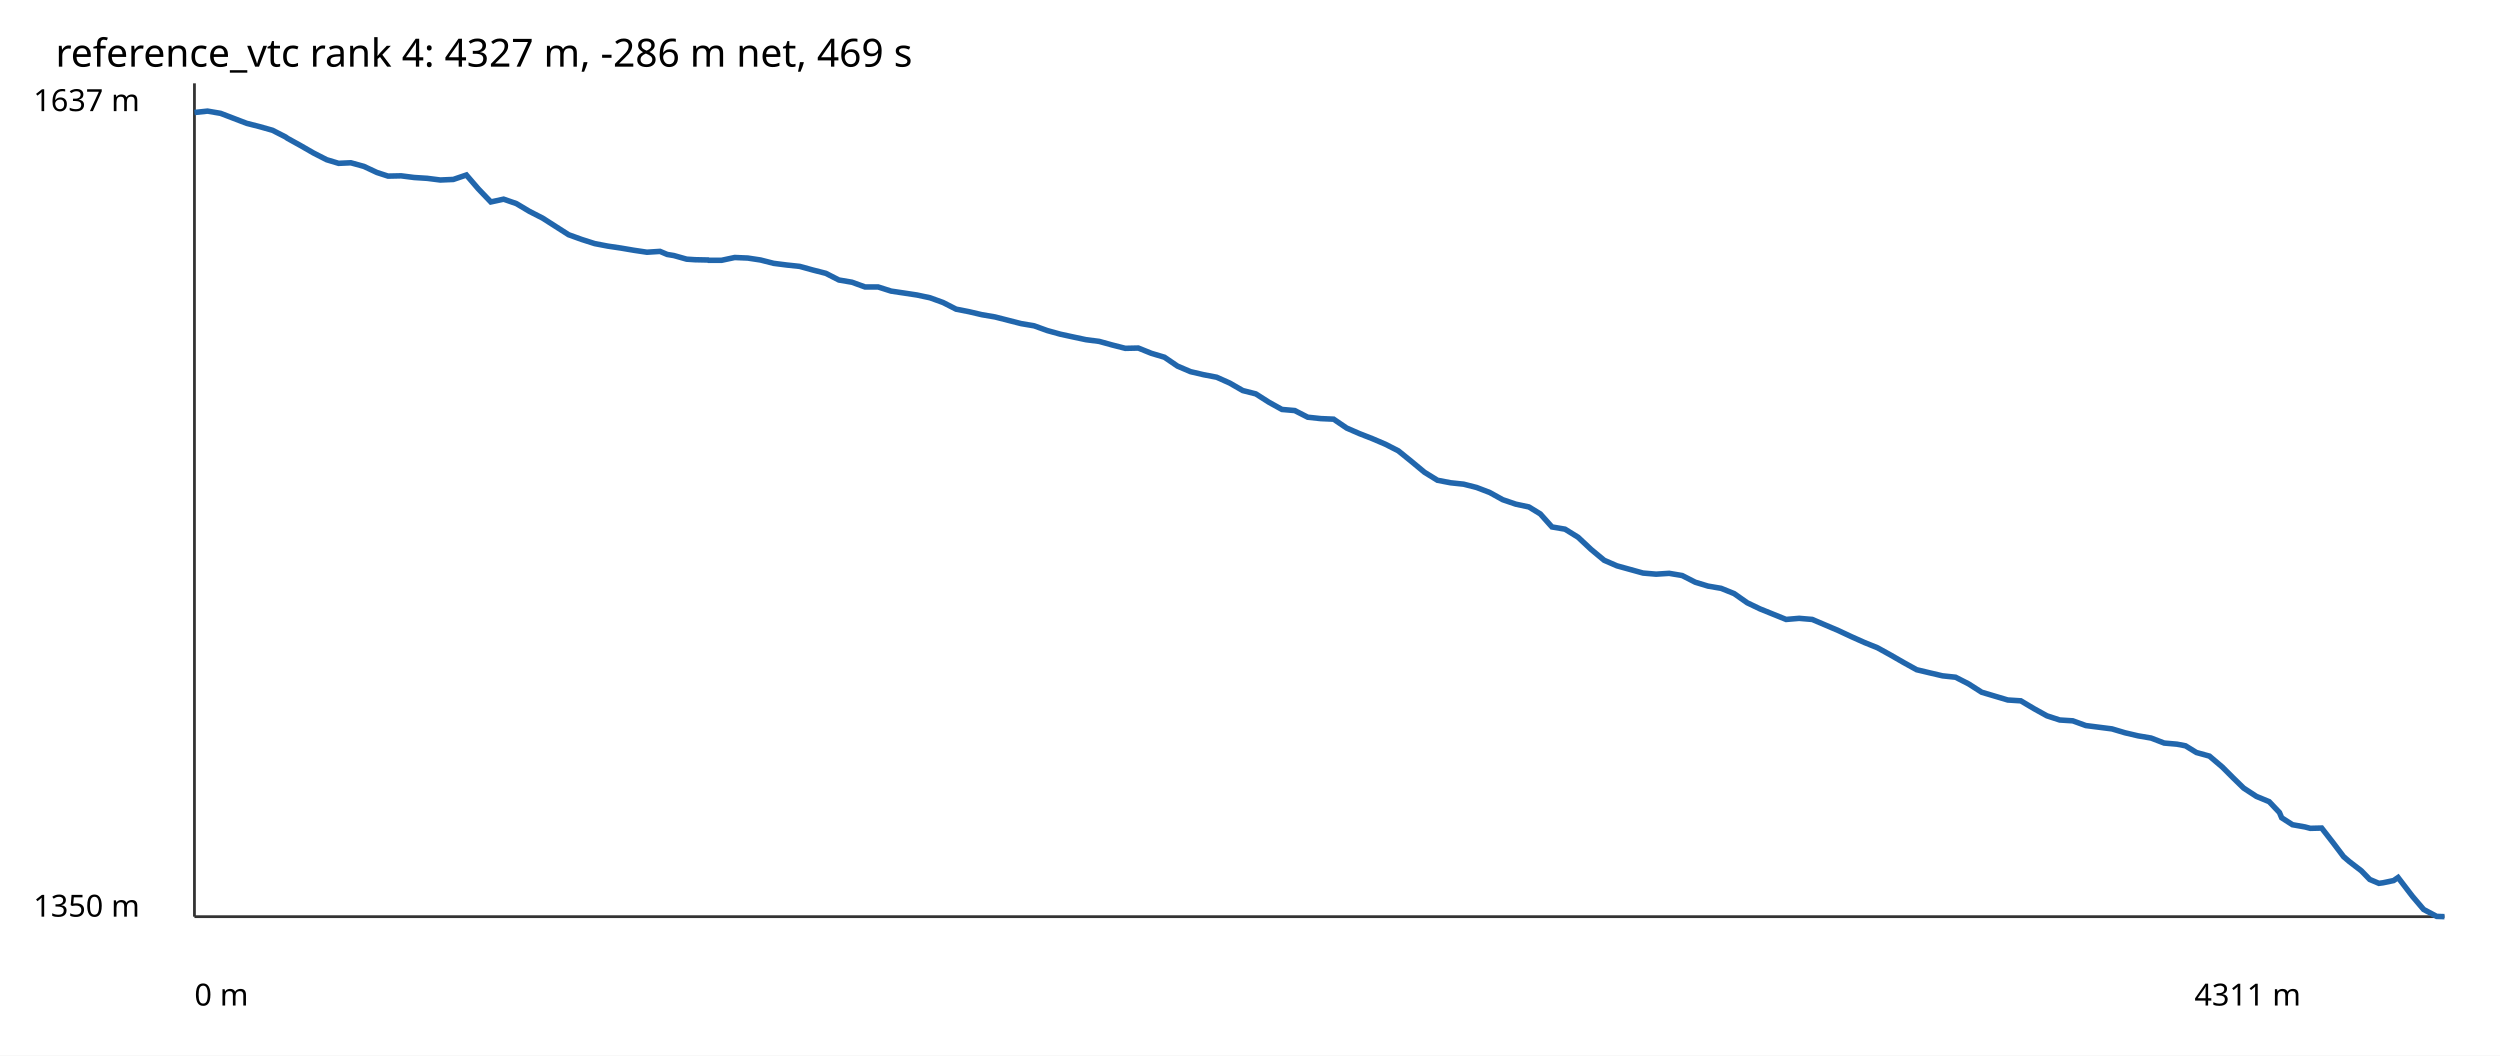
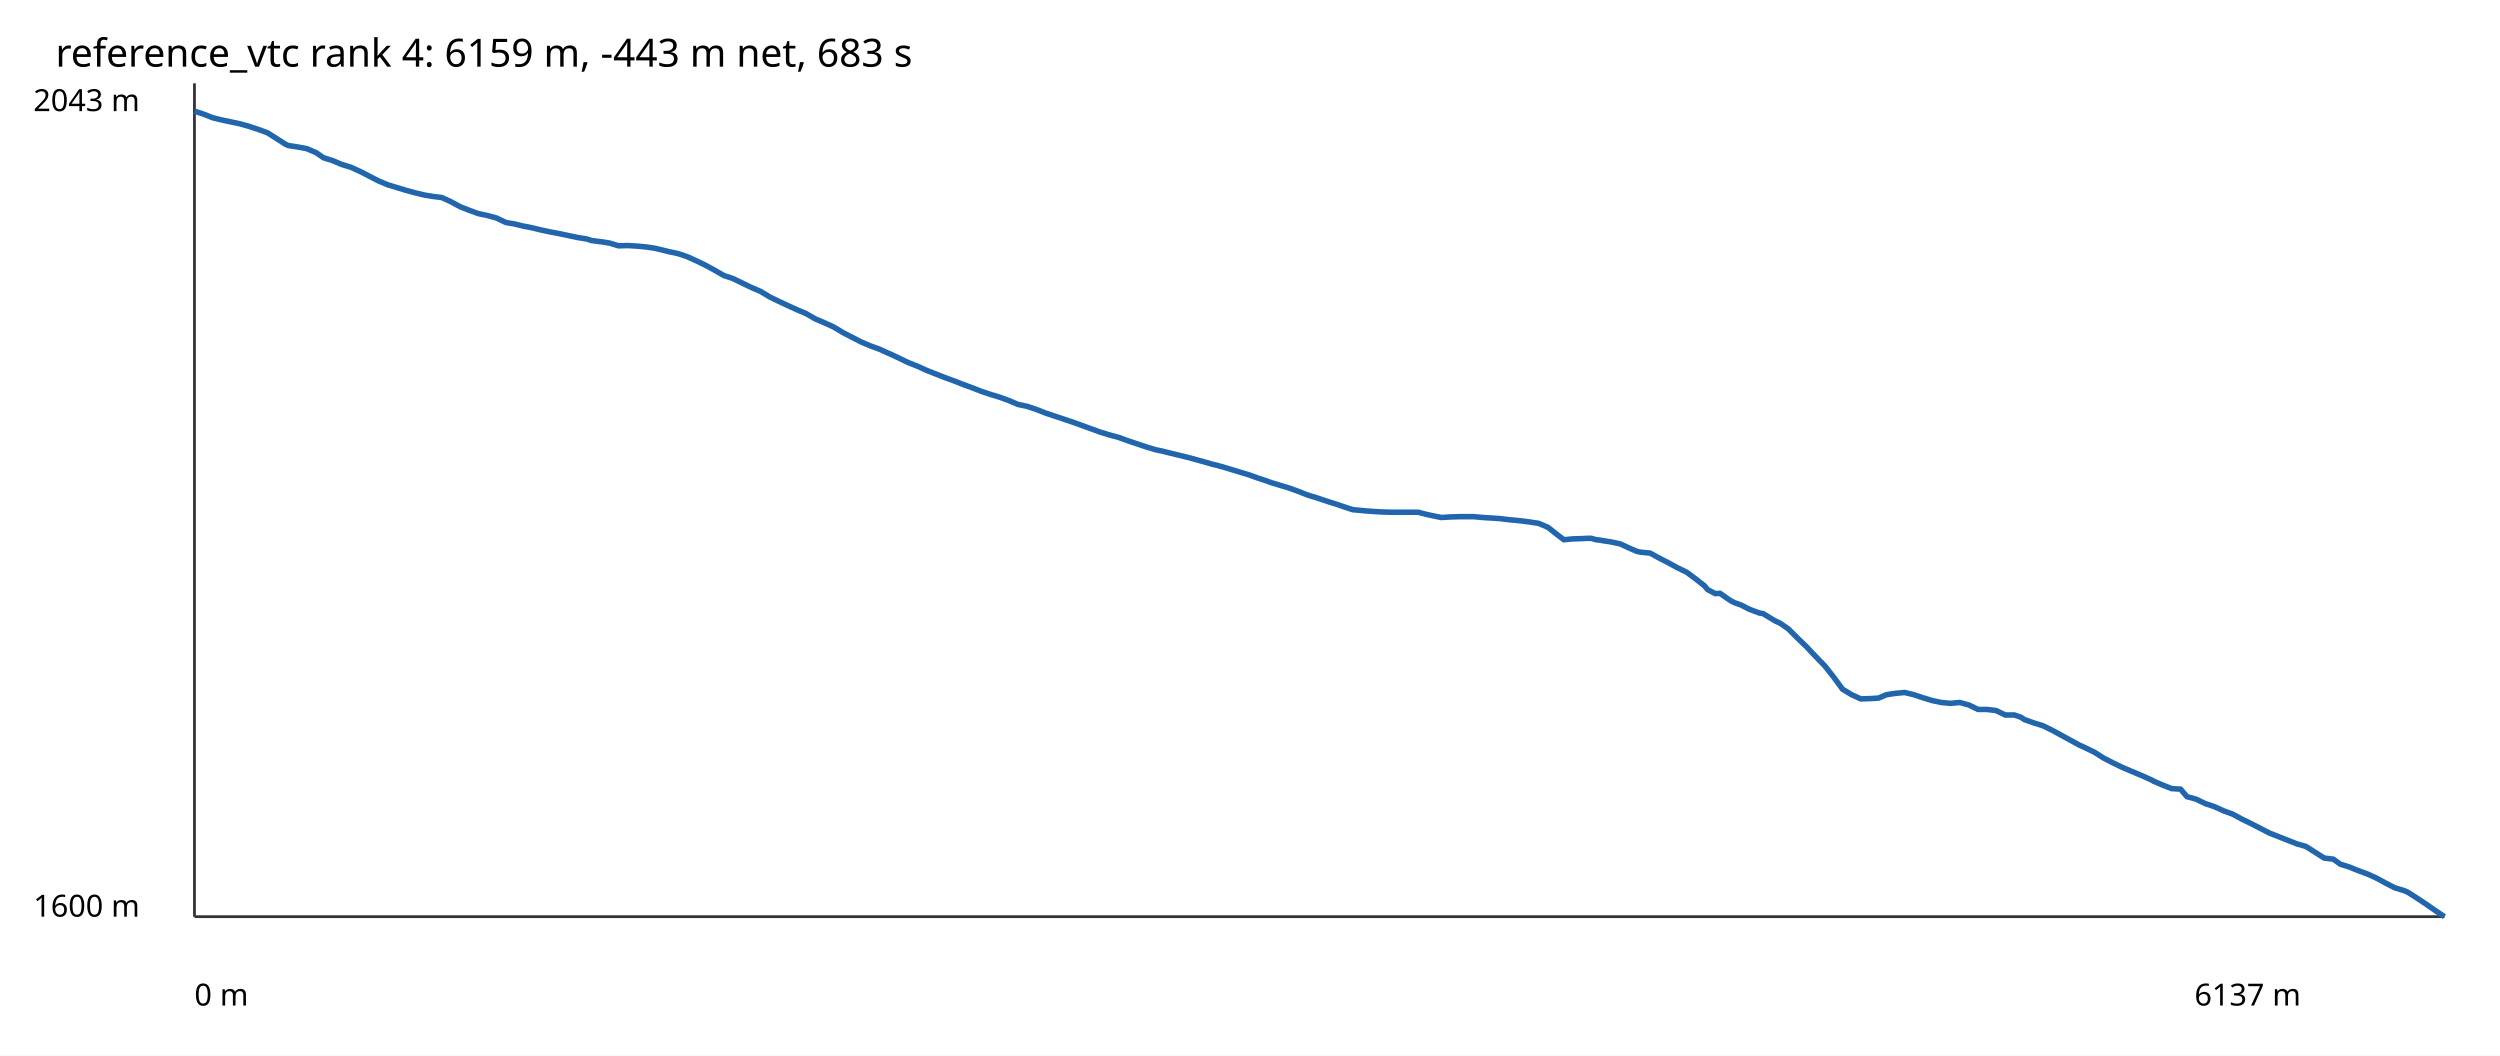
<svg xmlns="http://www.w3.org/2000/svg" width="900" height="380">
  <rect width="100%" height="100%" fill="white" />
-   <text x="20" y="24" font-family="sans-serif" font-size="14">reference_vtc rank 4: 4327 m, -286 m net, 469 s</text>
+   <text x="20" y="24" font-family="sans-serif" font-size="14">reference_vtc rank 4: 6159 m, -443 m net, 683 s</text>
  <line x1="70" y1="330" x2="880" y2="330" stroke="#333" />
  <line x1="70" y1="30" x2="70" y2="330" stroke="#333" />
-   <polyline points="70.0,40.5 74.7,40.0 79.4,40.8 84.1,42.6 88.8,44.4 93.5,45.6 98.1,46.9 102.8,49.3 103.5,49.8 108.2,52.4 112.9,55.1 117.6,57.5 121.9,58.8 126.3,58.6 131.0,59.9 135.7,62.1 139.7,63.4 144.4,63.3 149.1,63.9 153.8,64.2 158.5,64.8 163.2,64.6 167.9,63.0 172.2,68.0 176.7,72.7 181.3,71.7 185.9,73.3 190.6,76.1 195.3,78.5 200.0,81.5 204.7,84.5 209.4,86.2 214.1,87.7 218.8,88.6 223.5,89.3 228.2,90.1 232.9,90.8 237.6,90.5 240.2,91.6 242.6,92.0 247.2,93.3 250.2,93.5 254.9,93.6 255.1,93.7 259.8,93.7 264.5,92.7 269.2,92.9 273.8,93.6 278.5,94.8 283.2,95.4 287.9,95.9 292.6,97.2 297.3,98.4 302.0,100.8 306.7,101.6 311.4,103.3 316.1,103.3 320.8,104.8 325.5,105.5 330.1,106.2 334.8,107.2 339.5,108.9 344.2,111.3 348.8,112.2 353.5,113.3 358.2,114.1 362.9,115.3 367.6,116.5 372.3,117.3 377.0,119.0 381.7,120.3 386.3,121.3 391.0,122.3 395.7,122.9 400.4,124.2 405.1,125.4 409.8,125.3 414.5,127.2 419.2,128.6 423.9,131.8 428.6,133.8 433.3,134.9 438.0,135.8 442.7,137.9 447.4,140.6 452.1,141.8 456.8,144.8 461.5,147.4 466.1,147.8 470.8,150.2 475.5,150.7 480.1,150.9 484.8,154.1 489.4,156.1 494.0,157.9 498.7,159.9 503.4,162.3 508.1,166.1 512.8,170.0 517.5,172.9 522.2,173.8 526.9,174.3 531.6,175.5 536.3,177.3 541.0,179.9 545.7,181.5 550.4,182.5 554.5,185.0 558.7,189.7 563.4,190.5 568.1,193.4 572.8,197.8 577.5,201.7 582.1,203.7 586.8,205.0 591.5,206.3 596.2,206.7 600.9,206.4 605.6,207.2 610.3,209.6 614.9,211.0 619.6,211.8 624.3,213.7 629.0,217.0 633.6,219.2 638.3,221.1 643.0,223.0 647.7,222.6 652.4,223.0 657.1,225.0 661.8,227.0 666.5,229.2 671.2,231.3 675.9,233.2 680.6,235.8 685.3,238.5 690.0,241.1 694.6,242.2 699.3,243.3 704.0,243.8 708.7,246.2 713.4,249.2 718.1,250.6 722.8,252.0 727.5,252.3 732.2,255.1 736.9,257.7 741.5,259.2 746.2,259.5 750.9,261.2 755.6,261.8 760.3,262.4 765.0,263.8 769.7,264.9 774.4,265.7 779.1,267.5 783.7,267.9 786.8,268.5 790.7,270.9 795.4,272.2 800.0,276.1 803.8,279.9 807.7,283.7 812.3,286.7 816.9,288.6 820.6,292.5 821.4,294.4 825.3,296.9 829.8,297.7 831.7,298.2 835.8,298.1 840.0,303.5 843.7,308.4 845.8,310.2 850.1,313.5 853.1,316.6 856.4,318.0 857.9,317.8 861.7,317.0 863.3,315.9 867.5,321.4 868.5,322.7 872.5,327.4 877.2,329.9 880.0,330.0" fill="none" stroke="#2166ac" stroke-width="2" />
+   <polyline points="70.0,40.0 73.3,41.1 76.6,42.4 79.9,43.2 83.2,43.9 86.5,44.6 89.7,45.5 93.0,46.6 96.3,47.8 99.6,49.9 102.9,52.0 103.8,52.4 107.1,52.9 110.4,53.5 113.7,54.9 116.5,56.8 119.7,57.8 123.0,59.2 126.3,60.2 129.6,61.7 132.9,63.4 136.2,65.1 139.5,66.5 142.8,67.5 146.1,68.5 149.4,69.4 152.7,70.2 155.7,70.7 159.0,71.1 162.3,72.6 165.6,74.4 168.9,75.7 172.2,76.9 175.5,77.6 178.8,78.5 182.1,80.1 185.1,80.6 188.4,81.4 191.5,82.0 194.8,82.8 198.1,83.5 201.3,84.1 204.6,84.8 207.9,85.5 211.1,86.0 213.0,86.6 216.2,87.0 219.4,87.5 222.7,88.5 226.0,88.4 229.3,88.6 232.6,88.9 235.9,89.4 239.2,90.2 240.8,90.6 244.1,91.3 247.4,92.4 250.7,93.9 254.0,95.5 257.3,97.3 260.6,99.2 263.9,100.3 267.2,101.9 270.5,103.5 273.8,104.9 277.1,106.9 280.4,108.5 283.6,110.0 286.9,111.5 290.2,112.9 293.5,114.8 296.8,116.2 300.1,117.7 303.4,119.7 306.7,121.4 310.0,123.1 313.3,124.5 316.6,125.7 319.9,127.2 320.4,127.4 323.6,128.9 326.9,130.5 330.2,131.8 333.5,133.3 336.8,134.6 340.1,135.9 343.4,137.1 346.7,138.4 350.0,139.6 353.3,140.9 356.6,142.0 359.9,143.0 363.2,144.2 366.5,145.6 369.8,146.3 373.1,147.4 376.4,148.7 379.7,149.8 383.0,150.9 386.3,152.0 389.6,153.2 392.9,154.4 396.2,155.6 399.5,156.6 402.8,157.5 406.1,158.7 409.4,159.8 412.7,160.9 416.0,161.9 418.4,162.4 420.8,163.0 424.1,163.8 427.4,164.6 430.7,165.5 434.0,166.4 436.7,167.2 438.1,167.5 439.4,167.9 439.9,168.0 443.2,169.0 446.5,170.0 449.8,171.0 453.1,172.2 455.6,173.0 457.8,173.8 461.1,174.8 464.1,175.7 467.4,176.9 470.7,178.2 474.0,179.2 477.3,180.3 479.1,180.9 481.1,181.5 483.4,182.3 486.7,183.4 486.9,183.4 487.1,183.5 490.4,183.8 491.3,183.9 494.0,184.1 497.3,184.3 500.6,184.4 503.9,184.4 507.2,184.4 510.5,184.4 513.6,185.2 516.9,185.9 518.9,186.3 522.2,186.1 525.5,186.0 525.8,186.0 529.1,186.0 530.5,186.0 533.8,186.3 537.1,186.5 540.0,186.7 543.3,187.1 546.6,187.4 549.9,187.8 553.2,188.3 553.9,188.4 557.2,189.8 560.5,192.4 563.0,194.3 566.2,194.0 569.5,193.9 571.4,193.8 572.9,193.8 574.6,194.3 576.4,194.5 576.7,194.6 580.0,195.1 583.3,195.8 586.5,197.3 589.3,198.5 590.7,198.8 594.0,199.1 597.3,200.9 600.6,202.6 603.9,204.4 607.2,206.0 610.3,208.3 613.5,210.8 613.6,210.9 614.8,212.3 617.5,213.7 619.2,213.6 621.9,215.5 623.3,216.4 624.5,217.0 626.8,217.8 629.5,219.2 630.2,219.5 633.4,220.7 634.7,220.9 635.7,221.5 639.0,223.5 640.3,224.1 640.9,224.4 643.8,226.4 647.1,229.7 650.4,232.9 653.7,236.4 657.0,239.8 660.3,244.0 663.3,248.1 666.6,250.1 669.9,251.6 673.2,251.5 676.3,251.3 679.1,250.1 682.4,249.6 685.7,249.3 689.0,250.1 692.3,251.2 695.6,252.2 698.9,252.9 702.2,253.2 705.5,252.9 708.8,253.8 712.1,255.4 715.3,255.4 718.6,255.8 721.9,257.4 725.2,257.4 727.5,258.2 728.7,259.0 732.0,260.2 735.3,261.2 738.6,262.8 741.9,264.6 745.2,266.4 748.5,268.2 750.7,269.2 754.0,270.8 757.3,272.9 760.6,274.6 763.9,276.2 767.2,277.6 768.4,278.1 771.7,279.5 775.0,281.0 775.2,281.2 778.5,282.6 781.8,283.9 785.0,284.1 787.3,286.8 790.6,287.7 793.9,289.3 797.2,290.4 800.5,291.9 803.8,293.1 807.1,294.9 810.4,296.5 813.7,298.2 817.0,299.9 820.3,301.2 823.6,302.5 826.9,303.8 830.1,304.7 833.4,306.8 836.7,308.9 840.0,309.3 842.5,311.1 845.7,312.1 848.9,313.4 852.2,314.6 855.5,316.1 858.8,317.9 862.1,319.6 865.4,320.6 866.8,321.2 870.1,323.3 873.4,325.5 876.7,327.8 880.0,330.0 880.0,330.0" fill="none" stroke="#2166ac" stroke-width="2" />
  <text x="70" y="362" font-family="sans-serif" font-size="11">0 m</text>
-   <text x="790" y="362" font-family="sans-serif" font-size="11">4311 m</text>
-   <text x="12" y="40" font-family="sans-serif" font-size="11">1637 m</text>
-   <text x="12" y="330" font-family="sans-serif" font-size="11">1350 m</text>
+   <text x="790" y="362" font-family="sans-serif" font-size="11">6137 m</text>
+   <text x="12" y="40" font-family="sans-serif" font-size="11">2043 m</text>
+   <text x="12" y="330" font-family="sans-serif" font-size="11">1600 m</text>
</svg>
